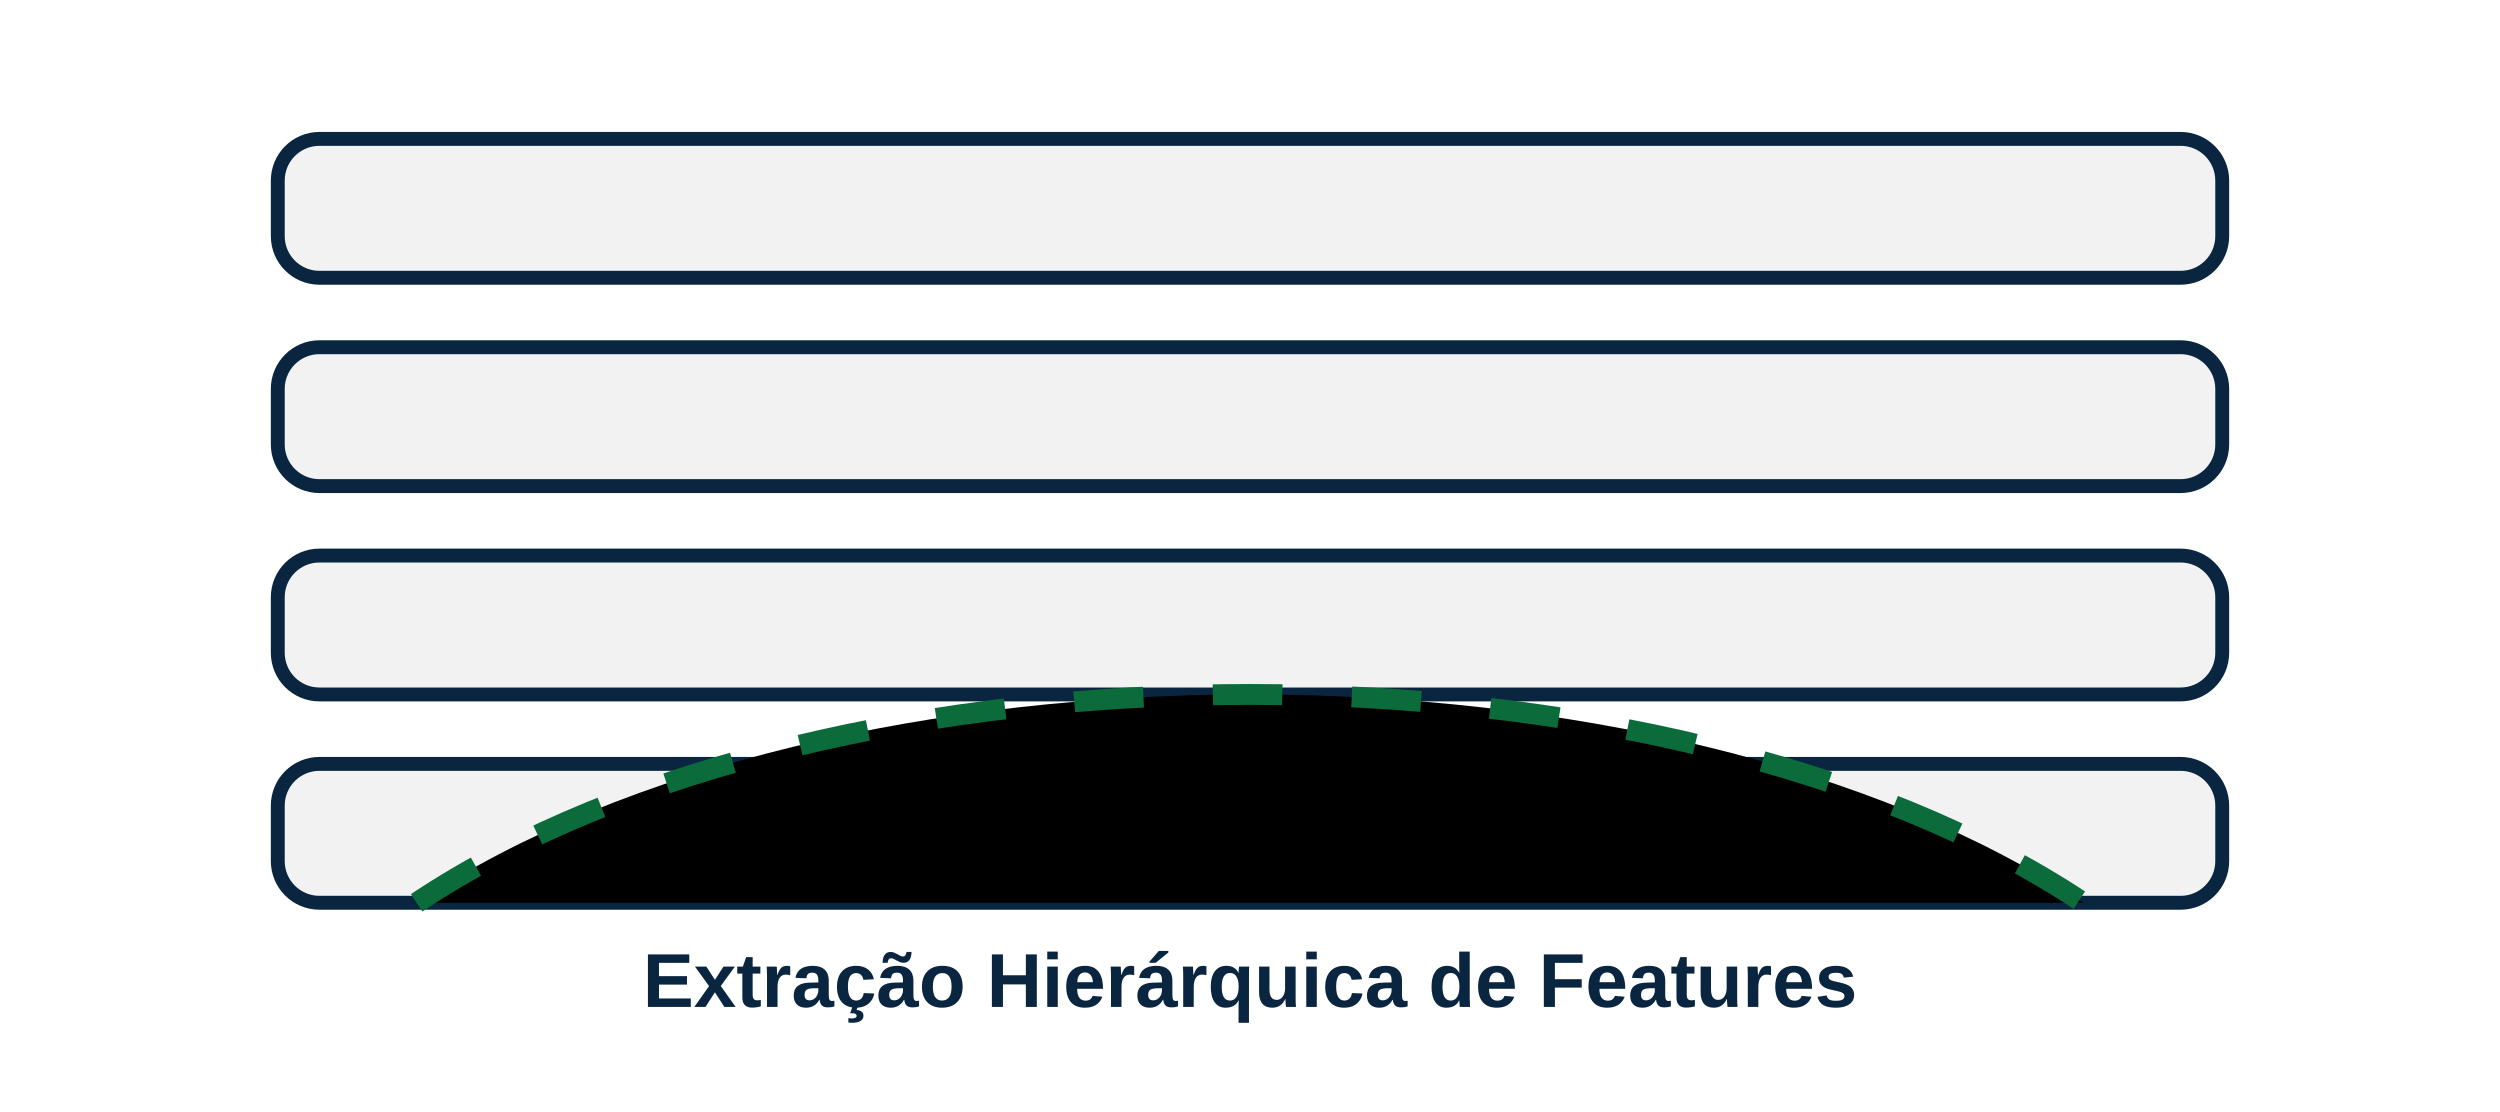
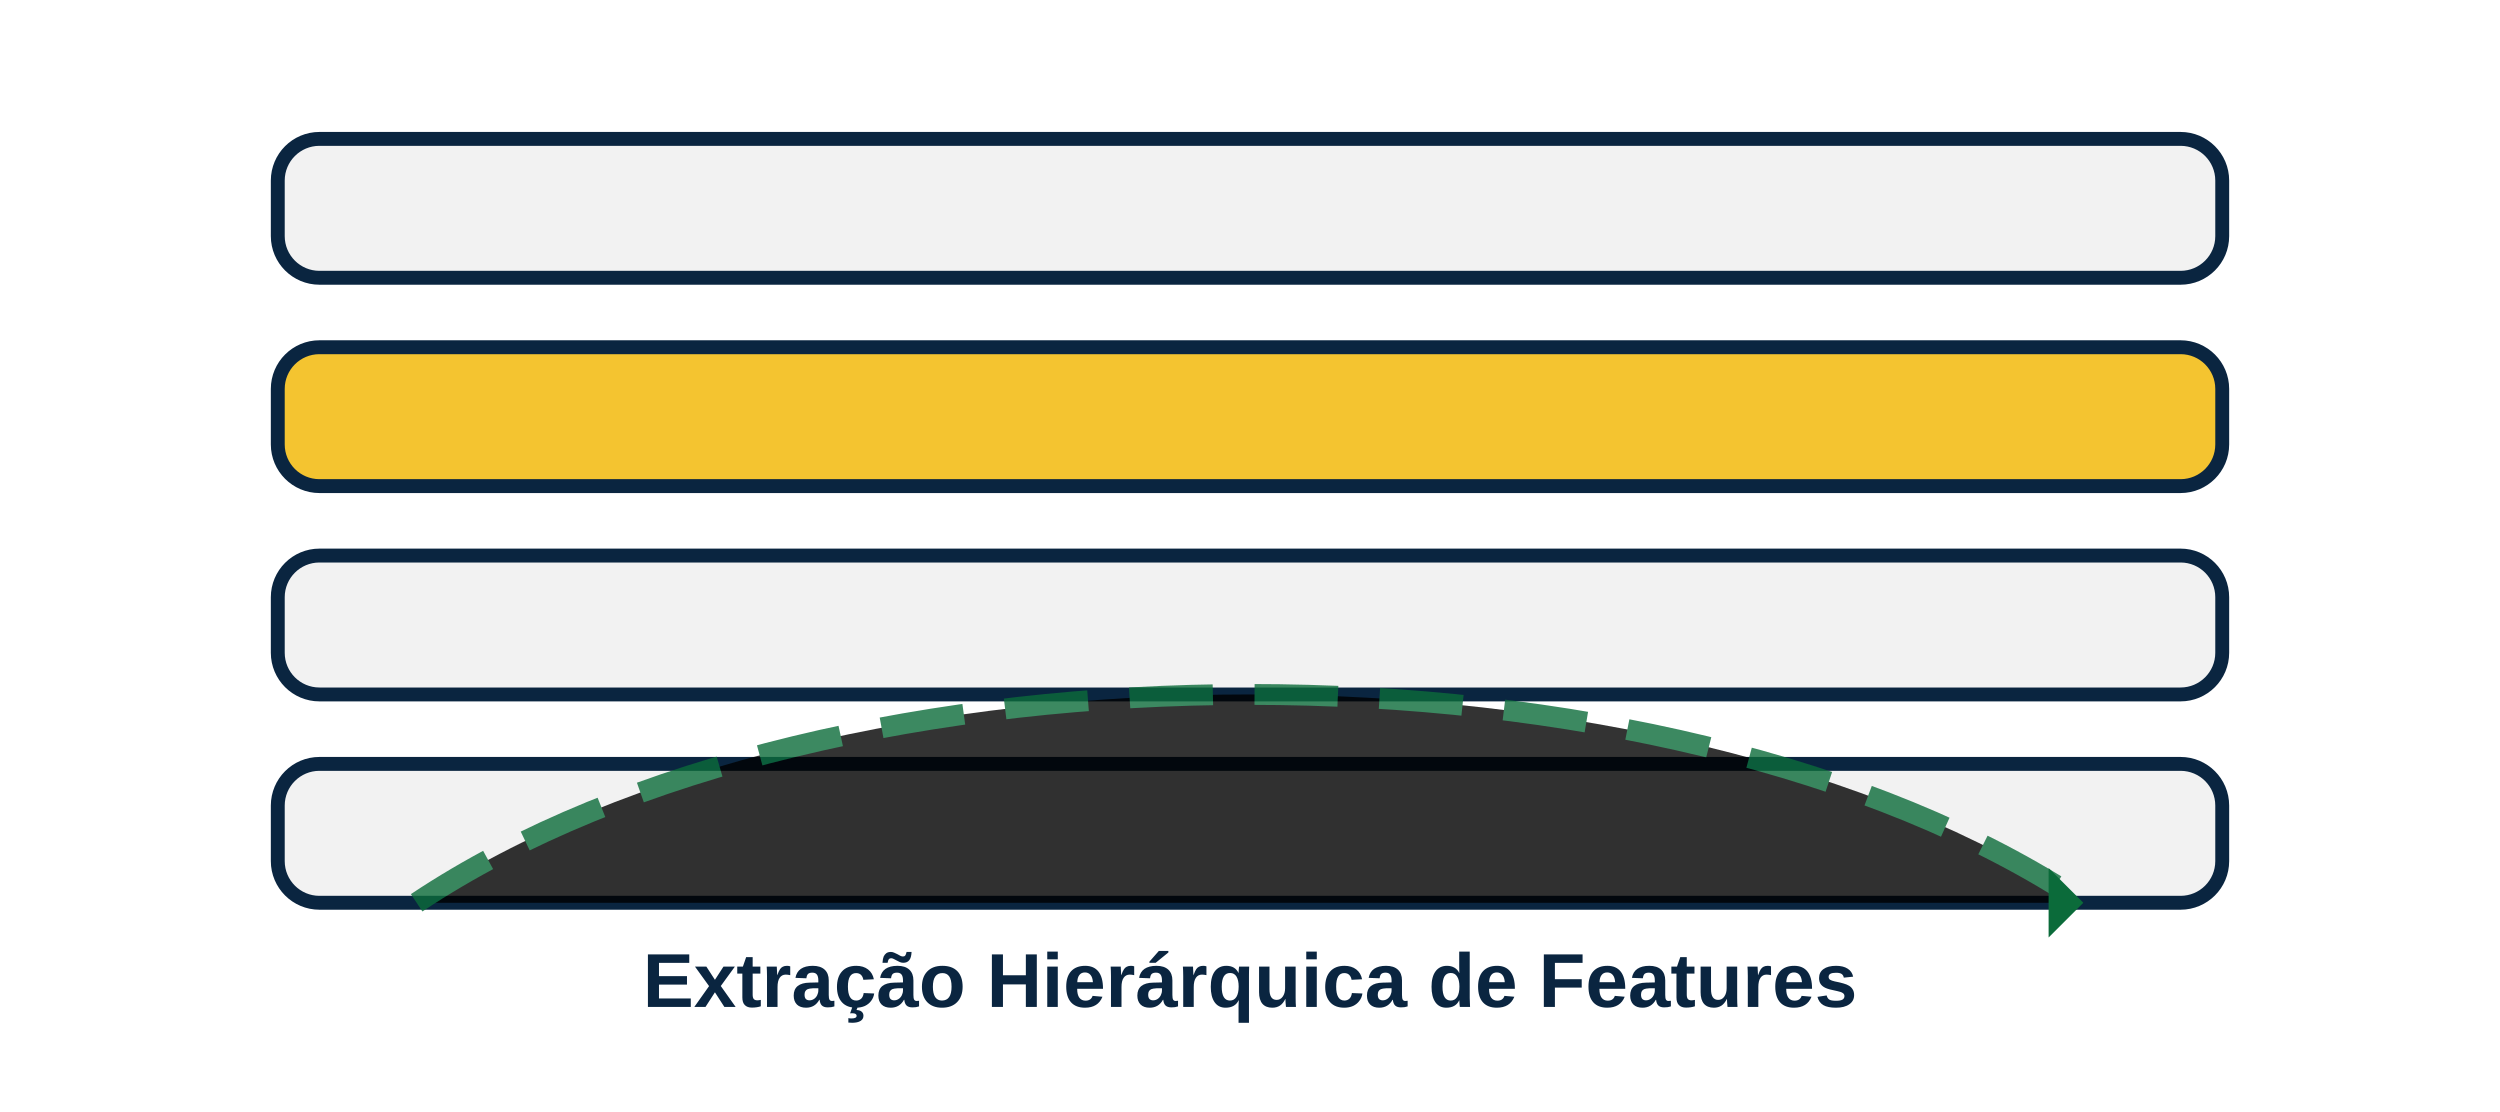
<svg xmlns="http://www.w3.org/2000/svg" viewBox="0 0 360 160" role="img" aria-label="Deep Learning - Pilha de Camadas" preserveAspectRatio="xMidYMid meet" width="100%" height="auto">
  <style>
-     .layer { fill: #F2F2F2; stroke: #0A2540; stroke-width: 2; }
-     .flow { stroke: #0B6B3A; stroke-width: 3; stroke-dasharray: 10; animation: f 3s linear infinite; }
-     @keyframes f { to { stroke-dashoffset: 60; } }
+     .layer { fill: #F2F2F2; stroke: #0A2540; stroke-width: 2; transition: all 0.3s ease; }
+     .layer:hover { fill: #E5E7EB; stroke-width: 3; transform: translateX(5px); }
+     .layer.active { fill: #F4C430; animation: layerPulse 2.5s infinite ease-in-out; }
+     @keyframes layerPulse {
+       0%, 100% { transform: scaleY(1); opacity: 0.9; }
+       50% { transform: scaleY(1.1); opacity: 1; }
+     }
+     .flow { stroke: #0B6B3A; stroke-width: 3; stroke-dasharray: 12 6; animation: f 2.5s linear infinite; opacity: 0.8; }
+     @keyframes f { 
+       0% { stroke-dashoffset: 0; opacity: 0.6; }
+       50% { opacity: 1; }
+       100% { stroke-dashoffset: 60; opacity: 0.6; }
+     }
+     .arrow { fill: #0B6B3A; animation: arrowPulse 2s infinite ease-in-out; }
+     @keyframes arrowPulse {
+       0%, 100% { opacity: 0.6; transform: scale(1); }
+       50% { opacity: 1; transform: scale(1.2); }
+     }
    text { font: 700 11px Montserrat, Arial, sans-serif; fill: #0A2540; }
  </style>
  <rect x="40" y="20" width="280" height="20" rx="6" class="layer" />
-   <rect x="40" y="50" width="280" height="20" rx="6" class="layer" />
+   <rect x="40" y="50" width="280" height="20" rx="6" class="layer active" />
  <rect x="40" y="80" width="280" height="20" rx="6" class="layer" />
  <rect x="40" y="110" width="280" height="20" rx="6" class="layer" />
  <text x="180" y="145" text-anchor="middle">Extração Hierárquica de Features</text>
  <path d="M60,130 C120,90 240,90 300,130" class="flow" />
+   <polygon points="295,125 300,130 295,135" class="arrow" />
</svg>
